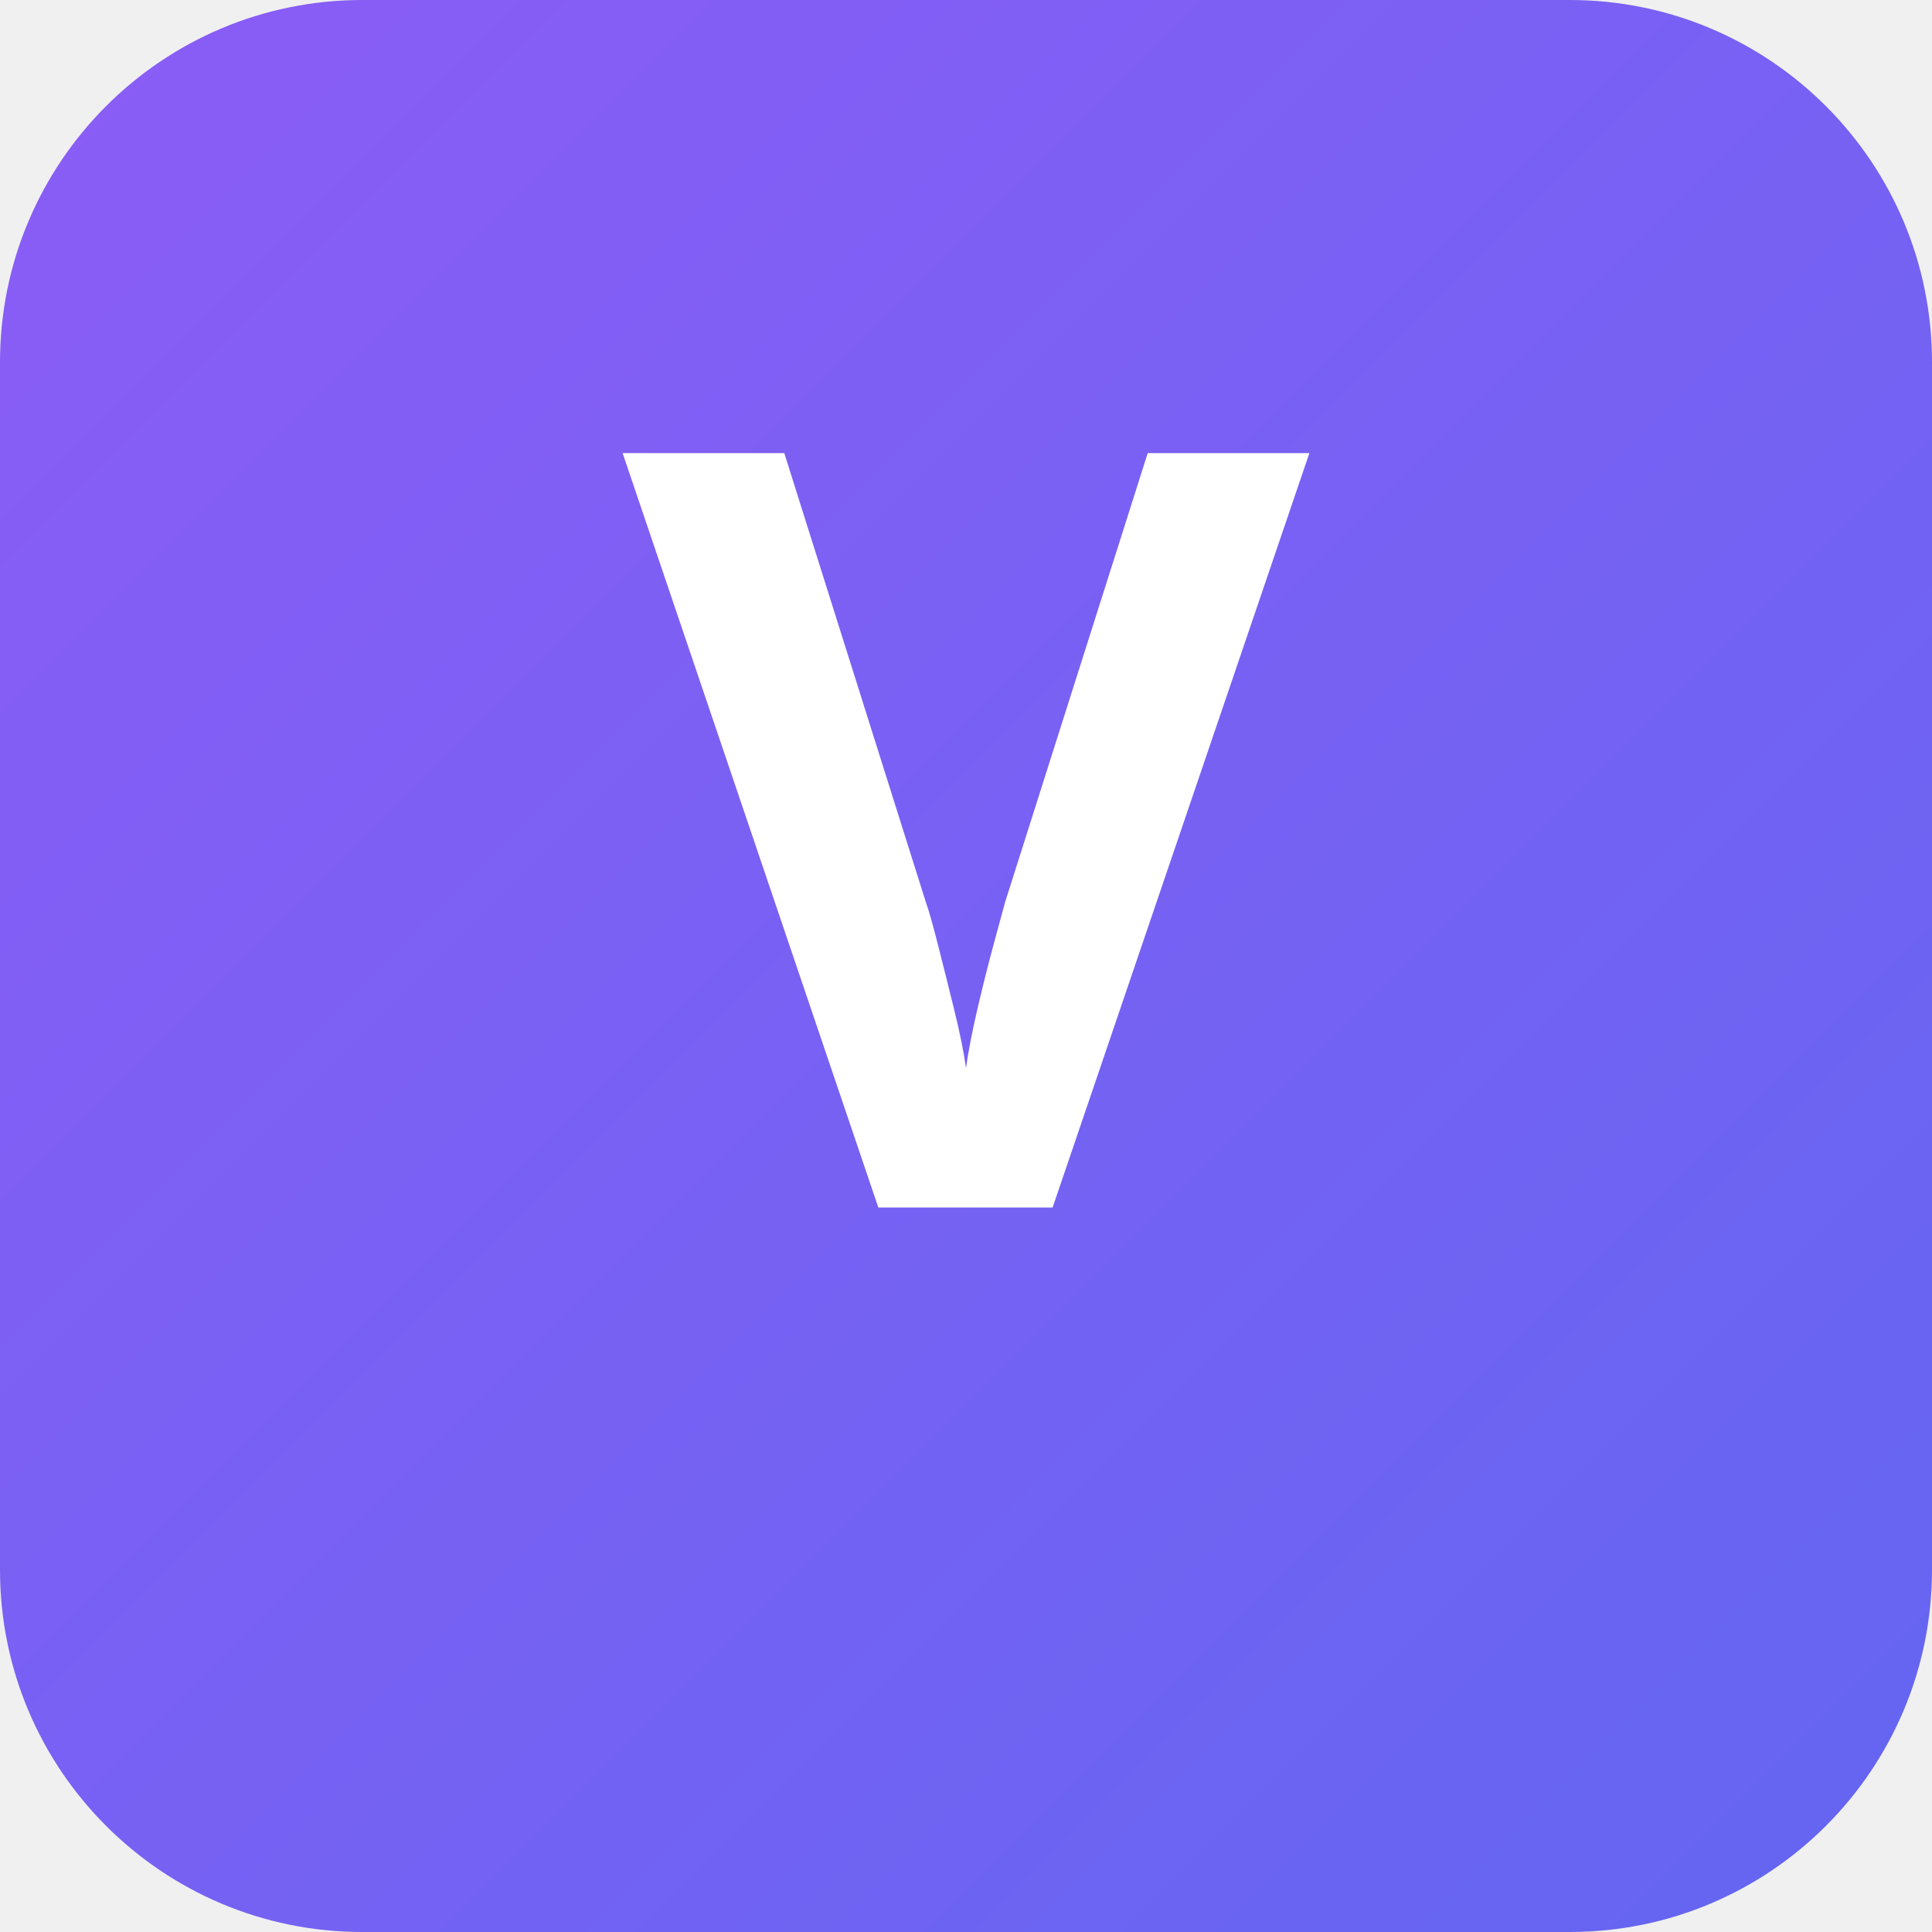
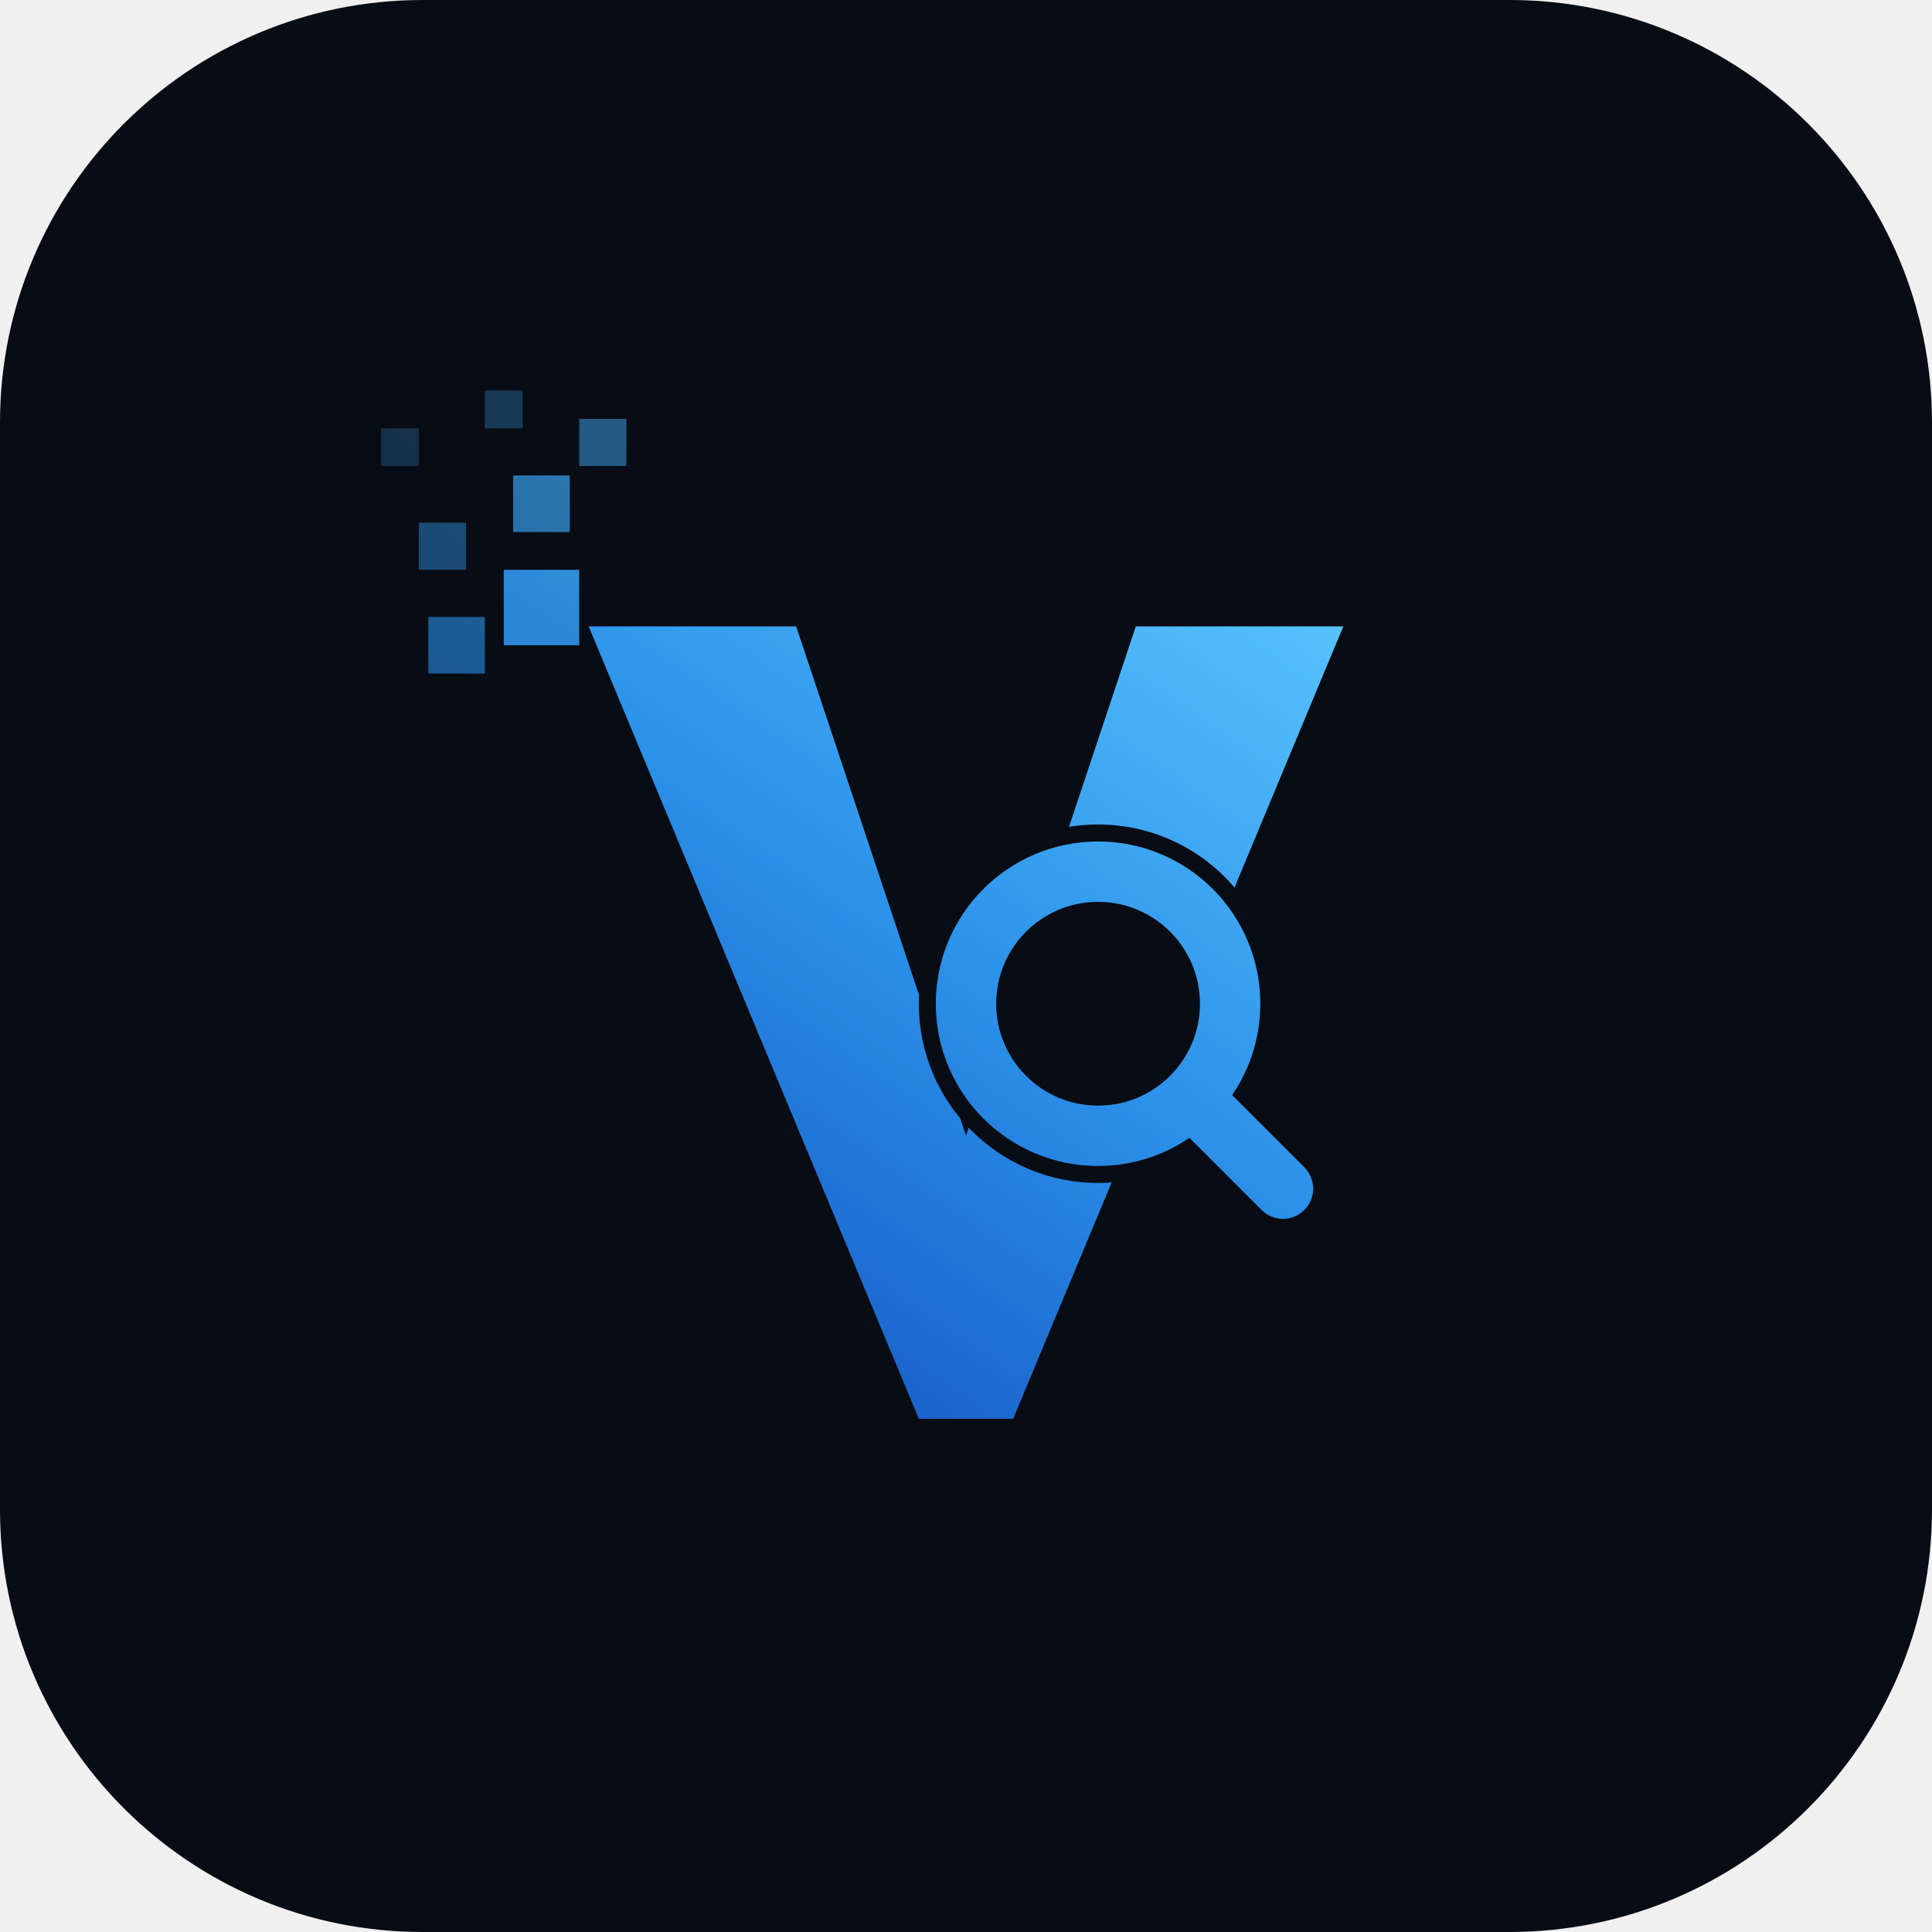
<svg xmlns="http://www.w3.org/2000/svg" width="512" height="512" viewBox="0 0 512 512">
  <defs>
-     <linearGradient id="g" x1="0" y1="0" x2="1" y2="1">
-       <stop offset="0%" stop-color="#8b5cf6" />
-       <stop offset="100%" stop-color="#6366f1" />
+     <linearGradient id="mark" x1="52" y1="10" x2="20" y2="56" gradientUnits="userSpaceOnUse">
+       <stop offset="0%" stop-color="#5CC8FF" />
+       <stop offset="55%" stop-color="#2A8FE8" />
+       <stop offset="100%" stop-color="#1657C4" />
    </linearGradient>
+     <mask id="lens">
+       <rect width="64" height="64" fill="white" />
+       <circle cx="39" cy="34" r="9.5" fill="black" />
+       <line x1="44" y1="39" x2="48.8" y2="43.8" stroke="black" stroke-width="7" stroke-linecap="round" />
+     </mask>
  </defs>
-   <rect width="512" height="512" rx="96" fill="url(#g)" />
-   <text x="256" y="320" font-family="system-ui, sans-serif" font-size="280" font-weight="bold" fill="#ffffff" text-anchor="middle">V</text>
+   <rect width="512" height="512" rx="112" fill="#080C14" />
+   <g transform="translate(96 96) scale(5)">
+     <g mask="url(#lens)">
+       <path d="M12 14 H23 L32 41 L41 14 H52 L34.5 56 H29.5 Z" fill="url(#mark)" />
+       <g fill="url(#mark)">
+         <rect x="7.5" y="11" width="4" height="4" opacity="0.9" />
+         <rect x="3.5" y="13.5" width="3" height="3" opacity="0.6" />
+         <rect x="8" y="6" width="3" height="3" opacity="0.7" />
+         <rect x="3" y="8.5" width="2.5" height="2.5" opacity="0.45" />
+         <rect x="11.5" y="3" width="2.5" height="2.5" opacity="0.5" />
+         <rect x="6.5" y="1.5" width="2" height="2" opacity="0.3" />
+         <rect x="1" y="3.5" width="2" height="2" opacity="0.25" />
+       </g>
+     </g>
+     <circle cx="39" cy="34" r="7" fill="none" stroke="url(#mark)" stroke-width="3.2" />
+     <line x1="44" y1="39" x2="48.8" y2="43.8" stroke="url(#mark)" stroke-width="3.2" stroke-linecap="round" />
+   </g>
</svg>
